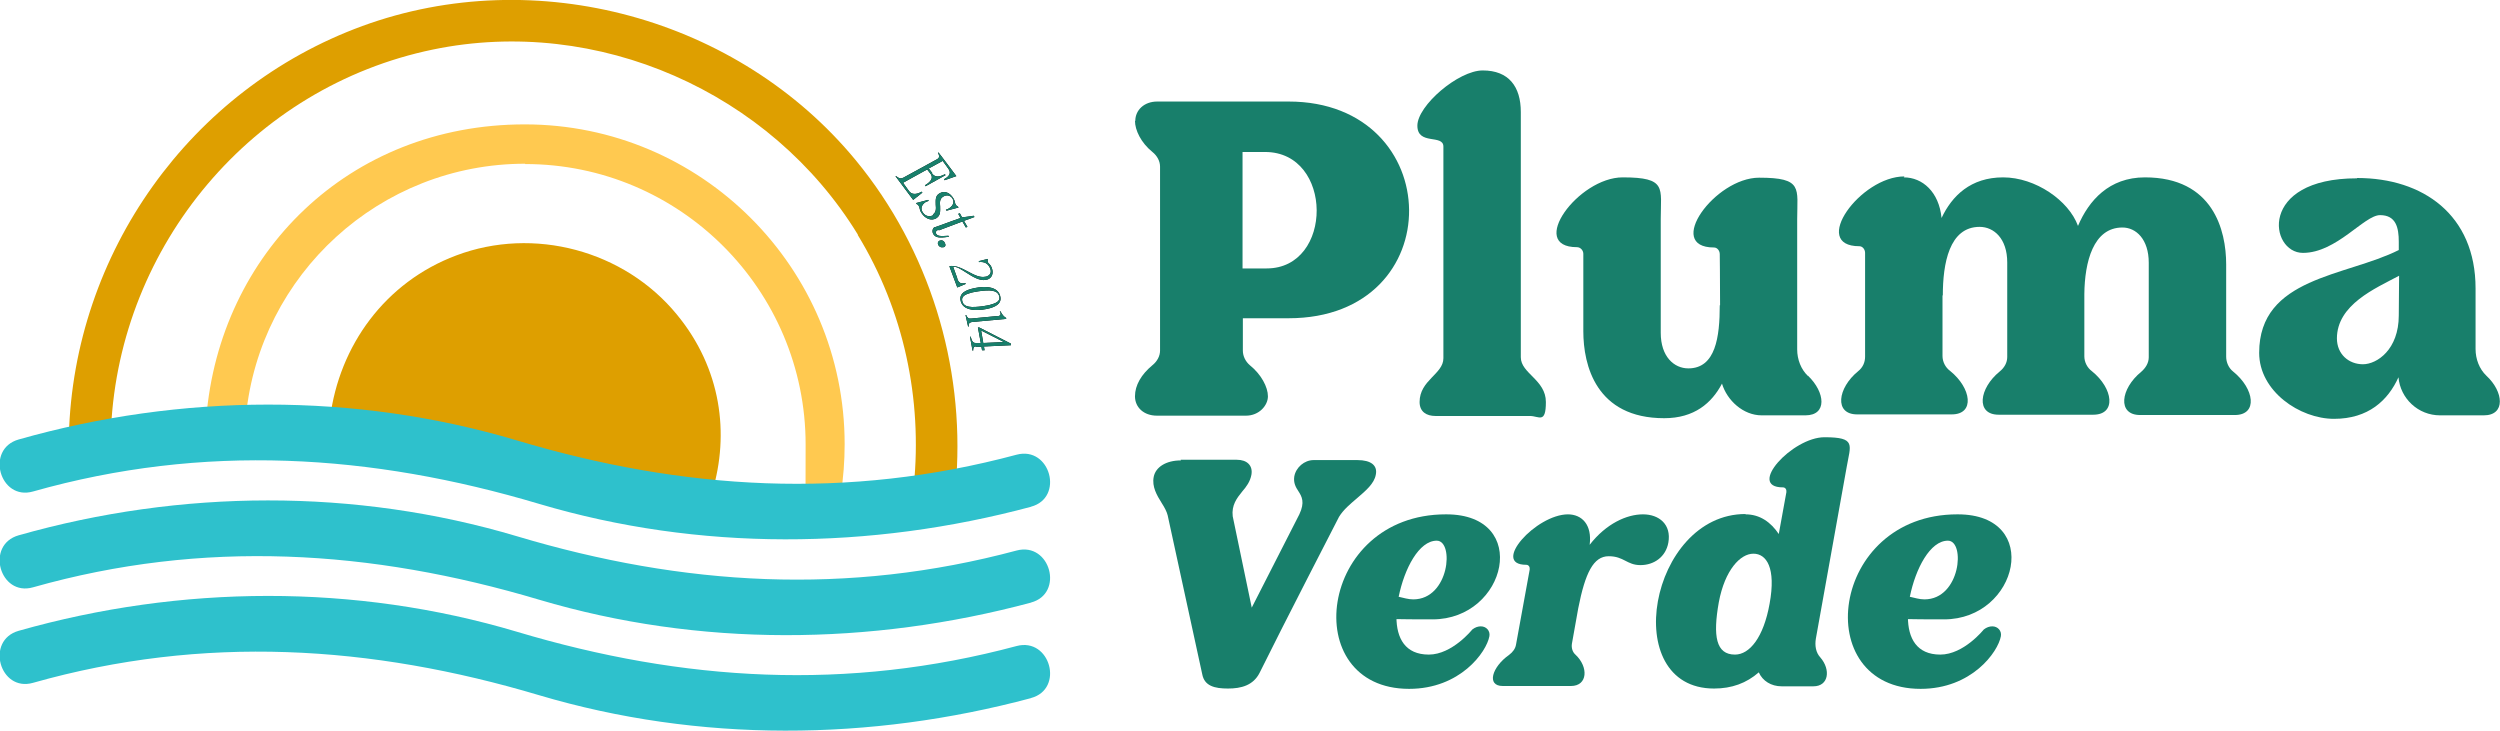
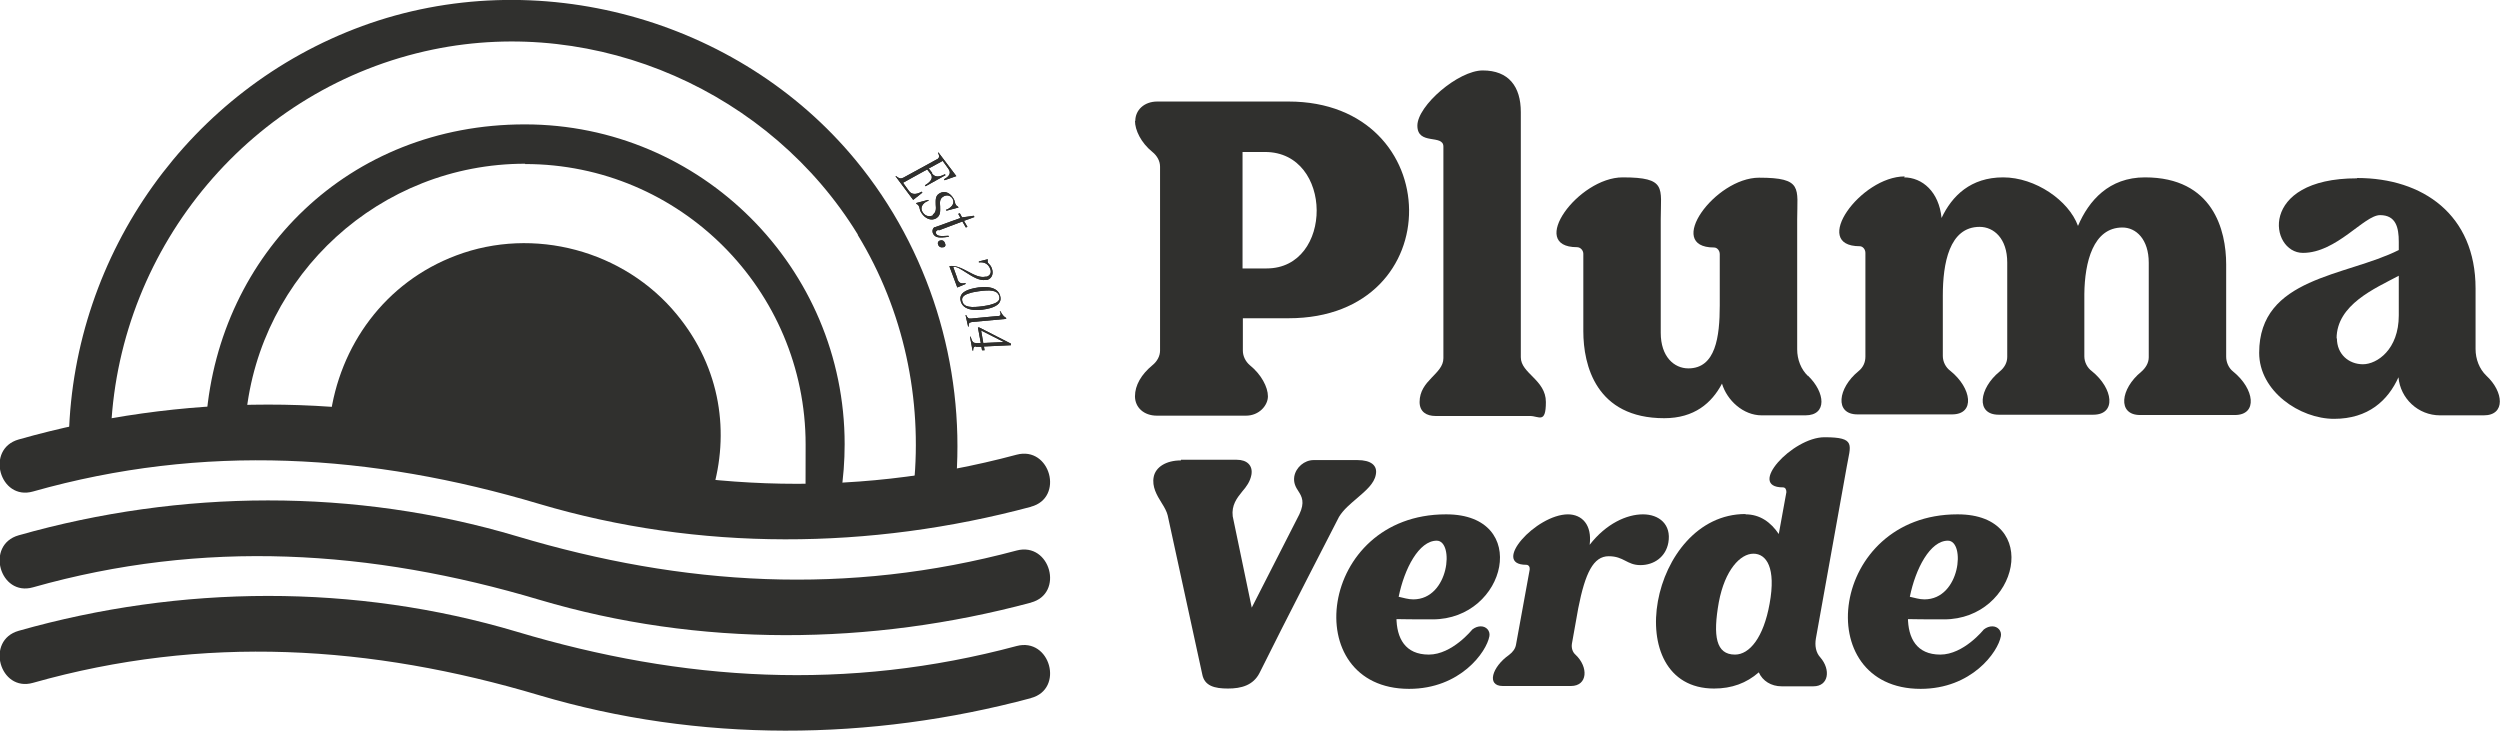
- <svg xmlns="http://www.w3.org/2000/svg" id="Capa_2" viewBox="0 0 787.9 230.3">
+ <svg xmlns="http://www.w3.org/2000/svg" id="Capa_2" version="1.1" viewBox="0 0 787.9 230.3">
  <defs>
-     <style>.cls-1{fill:#ffc950;}.cls-2{fill:#2ec1cc;}.cls-3{fill:#187f6b;}.cls-4{fill:#de9f00;}</style>
+     <style>
+       .st0 {
+         fill: #30302e;
+       }
+     </style>
  </defs>
  <g id="Capa_1-2">
-     <path class="cls-3" d="M357.8,38.1c0-3.4,2.8-6.1,6.9-6.1h41.4c50,0,51.3,68.3,0,68.3h-14.4v10.2c0,1.7.8,3.4,2.2,4.6,3.6,2.9,5.7,6.9,5.7,9.8s-2.8,6.1-6.9,6.1h-28.1c-4.1,0-6.9-2.6-6.9-6.1s2-6.9,5.5-9.8c1.5-1.2,2.4-2.9,2.4-4.6v-58c0-1.7-.9-3.4-2.4-4.6-3.6-2.9-5.5-6.9-5.5-9.8ZM391.6,84.6h7.6c21.1,0,21.1-36.7-.5-36.7h-7.1v36.7Z" />
-     <path class="cls-3" d="M467.3,22.2c8.2,0,12,5.1,12,13.1v77.3c0,5.1,7.9,7.1,7.9,14.1s-2.2,4.4-5,4.4h-29.8c-2.8,0-5-1.3-5-4.4,0-6.9,7.5-8.8,7.5-13.8V46.2c0-4-8.2-.3-8.2-6.6s12.9-17.4,20.6-17.4Z" />
-     <path class="cls-3" d="M569.8,118.4c5.5,5.3,6.1,12.5-.8,12.5h-13.8c-5.8,0-10.9-4.7-12.5-10-3.2,6.1-8.7,10.9-18.2,10.9-21.5,0-25.5-16.7-25.5-27.4v-24.4c0-1.1-.9-2.1-2-2.1-15.7,0,.4-22,14.4-22s12,3.3,12,13.1v35.9c0,7.5,4.2,11.2,8.7,11.2,8.6,0,9.9-9.9,9.9-19.9h.1c0-8-.1-16.1-.1-16.1,0-1.1-.8-2.1-1.8-2.1-15.7,0,.3-22,14.2-22s12,3.3,12,13.1v41c0,3.2,1.2,6.3,3.4,8.4Z" />
-     <path class="cls-3" d="M600,55.9c5.9,0,11.1,4.6,11.9,12.8,3.3-7,9.2-12.8,19.4-12.8s20.7,7.3,23.6,15.3c3.4-8,9.8-15.3,21.1-15.3,21.5,0,25.6,16.7,25.6,27.4v29.1c0,1.8.8,3.6,2.2,4.7,6.7,5.4,7.9,13.7.5,13.7h-29.8c-7.3,0-6.2-8.3.3-13.6,1.4-1.2,2.4-2.8,2.4-4.6v-29.8c0-7.4-4-11.1-8.3-11.1-9.2,0-11.9,10.9-12,21v19.6c0,1.8.9,3.6,2.4,4.7,6.7,5.4,7.8,13.7.4,13.7h-29.8c-7.3,0-6.2-8.3.3-13.6,1.5-1.2,2.4-2.8,2.4-4.6v-29.8c0-7.5-4.2-11.2-8.7-11.2-9.6,0-11.6,11.6-11.6,21.6h-.1v19.1c0,1.8.9,3.6,2.4,4.7,6.7,5.4,7.9,13.7.5,13.7h-29.8c-7.3,0-6.2-8.3.3-13.6,1.5-1.2,2.2-2.8,2.2-4.6v-32.7c0-1.1-.8-2.1-1.8-2.1-15.6,0,.3-22,14.2-22Z" />
-     <path class="cls-3" d="M742.9,56.1c20.7,0,37.3,11.6,37.3,34.8v19.1c0,3.2,1.2,6.3,3.4,8.4,5.5,5.1,6.1,12.5-.8,12.5h-13.8c-6.9,0-12.5-5.3-13.1-12-3.3,7.3-9.5,13.1-20.3,13.1s-23.6-8.7-23.6-20.8c0-23.9,27.3-24,44-32.4v-2.6c0-4.5-.9-8.4-5.9-8.4s-13.7,11.9-24.3,11.9-14.2-23.5,17-23.5ZM736.5,106.6c0,5.1,3.8,8.2,8.2,8.2s11.3-4.6,11.3-15.4h0c0-3.7.1-9.2.1-12.5-7.5,4-19.6,9.1-19.6,19.8Z" />
-     <path class="cls-3" d="M372.1,144.9h17.7c3.2,0,5.1,1.8,4.6,4.7-.4,2.2-1.6,3.8-2.9,5.3-1.7,2.1-3.4,4.3-3,7.8l6,28.8,15-29.4c1.8-3.8.8-5.6-.3-7.3-.8-1.2-1.6-2.6-1.3-4.6.5-2.9,3.2-5.2,6.1-5.2h13.8c4.3,0,6.4,1.7,5.8,4.6-.5,2.8-3.1,5-5.9,7.4-2.1,1.8-4.3,3.6-5.7,5.9,0,0-18.1,35.1-25,49.1-2,4-5.8,5-10,5s-7.4-.8-8.1-4.5l-10.9-50.1c-.3-1.2-1-2.5-1.9-3.9-1.5-2.4-3.1-5.1-2.5-8.2.6-3.1,3.9-5.2,8.6-5.2Z" />
-     <path class="cls-3" d="M455.8,162.1c26.8,0,19.1,33.1-4.3,33.1s-9.8-.5-11.4-.8c0,6.8,2.8,11.9,10.2,11.9s13.7-7.9,13.7-7.9c.9-.7,1.8-1,2.7-1,1.7,0,3,1.4,2.7,3.1-.9,5-9.2,16.6-25.3,16.6-35.2,0-28.8-55,11.6-55ZM440.9,188.1c1.4.3,2.9.8,4.5.8,11.4,0,13-18.5,7.4-18.5s-10.2,8.8-12,17.7Z" />
-     <path class="cls-3" d="M494.1,162.1c4.5,0,7.7,3.3,6.9,9.6,5.2-6.7,11.7-9.6,16.8-9.6s9,3.2,8,8.9c-.8,4.5-4.5,7.1-8.8,7.1s-5.2-2.8-10-2.8-7.4,5.2-9.6,16.4l-2,11.2c-.2,1.3.2,2.6,1.1,3.4,4.2,3.9,3.9,9.9-1.4,9.9h-21.5c-5.2,0-3.4-6,2-9.8,1.2-.9,2-2,2.2-3.3l4.3-23.6c.1-.8-.3-1.5-1.1-1.5-11.2,0,3.1-15.9,13.2-15.9Z" />
-     <path class="cls-3" d="M550.1,162.1c4.6,0,8,2.5,10.5,6.2l2.4-13.2c.1-.8-.3-1.5-1.1-1.5-11.5,0,3-15.8,13.1-15.8s8.2,2.4,7,9.4l-9.7,54c-.4,2.3,0,4.5,1.4,6,3.3,3.8,2.7,9.1-2.2,9.1h-10c-3.3,0-6-1.7-7.2-4.4-3.9,3.4-8.5,5.1-14.1,5.1-30.2,0-20.3-55,9.9-55ZM546.8,206.3c4.6,0,9-5.4,10.9-16,2.1-11.4-1-15.8-5.1-15.8s-9,5.1-10.9,15.3c-1.9,10.7-.9,16.5,5.1,16.5Z" />
-     <path class="cls-3" d="M617,162.1c26.8,0,19.1,33.1-4.3,33.1s-9.8-.5-11.4-.8c0,6.8,2.8,11.9,10.2,11.9s13.7-7.9,13.7-7.9c.9-.7,1.8-1,2.7-1,1.7,0,3,1.4,2.7,3.1-.9,5-9.2,16.6-25.3,16.6-35.2,0-28.7-55,11.6-55ZM602,188.1c1.4.3,2.9.8,4.5.8,11.4,0,13-18.5,7.4-18.5s-10.2,8.8-12,17.7Z" />
-     <path class="cls-2" d="M325,220c-50.7,13.6-104.6,14.1-155.1-.9-53-15.8-105.8-19.1-159.5-3.9-10.5,3-15.1-13.4-4.5-16.4,51.1-14.5,106-14.9,157,.3,52.5,15.7,104.2,18.8,157.5,4.5,10.6-2.8,15.1,13.6,4.5,16.4h0Z" />
-     <path class="cls-2" d="M325,189.9c-50.7,13.6-104.6,14.1-155.1-.9-53-15.8-105.8-19.1-159.5-3.9-10.5,3-15.1-13.4-4.5-16.4,51.1-14.5,106-14.9,157,.3,52.5,15.7,104.2,18.8,157.5,4.5,10.6-2.8,15.1,13.6,4.5,16.4h0Z" />
-     <path class="cls-4" d="M120.9,133.6c-5.6-.7-11.2-1.3-16.9-1.7,2.9-23,17.4-43,39.8-51.4,24.4-9.2,52.9-1.6,69.5,18.6,14.1,17.1,16.6,37.7,11.2,55.8-5.5-.5-11-1.2-16.4-2.1" />
-     <path class="cls-4" d="M270.4,74C242.8,28.9,188.3,4.9,136.5,15.6c-57.1,11.8-98.7,61.7-101.5,119.3-4.4.7-8.9,1.5-13.3,2.5C23.2,79.8,59.9,28.1,114.2,8.2c54.7-20,118.5-2.6,155.5,42.3,23.3,28.3,34.2,64.6,31.7,100.1-4.5.9-8.9,1.7-13.4,2.4,2.7-27.1-3.1-55.1-17.7-79Z" />
-     <path class="cls-1" d="M165.5,51.7c48.8,0,88.4,39.7,88.4,88.4s-.5,10.8-1.5,16c4.2,0,8.4-.1,12.6-.4.8-5.1,1.2-10.4,1.2-15.7,0-55.6-45.2-100.8-100.8-100.8s-96.2,40.8-100.4,92.6c4.1-.3,8.3-.4,12.5-.6,4.4-44.7,42.2-79.6,88-79.6Z" />
-     <path class="cls-2" d="M325,159.7c-50.7,13.6-104.6,14.1-155.1-.9-53-15.8-105.8-19.1-159.5-3.9-10.5,3-15.1-13.4-4.5-16.4,51.1-14.5,106-14.9,157,.3,52.5,15.7,104.2,18.8,157.5,4.5,10.6-2.8,15.1,13.6,4.5,16.4h0Z" />
-     <path d="M293.7,54.6c.9,1.3,2.2,1.3,4.1.3l.2.3-6.3,3.5-.2-.3c.3-.2.6-.4.9-.6,1.3-1,1.6-2,.9-3l-1.1-1.4-7.6,4.2,1.8,2.5c.9,1.3,2.3,1.3,4.1.3l.2.3-2.9,2.3-5.6-7.5h.2c1,.8,1.5.9,2.3.5,3.5-1.9,7.1-3.9,10.6-5.8,0,0,.2-.1.3-.2.5-.4.5-.9,0-1.9h.2c0-.1,5.6,7.4,5.6,7.4l-3.7,1.3-.2-.3c.3-.2.6-.4.8-.5,1.2-.9,1.3-1.8.6-2.8l-1.8-2.5-4.4,2.4,1.1,1.4Z" />
-     <path d="M294,67.6c1.1-.7,1-1.9.9-3.1,0-1.3-.2-2.7,1.1-3.5,1.7-1.1,3.4-.2,4.4,1.4.4.6.5,1.1.6,1.5,0,.3.2.5.3.7.1.2.3.4.6.5l.2.3-3.8,1-.2-.3c.4-.1.8-.3,1.1-.5,1.2-.8,1.6-1.9,1-3-.7-1.1-1.9-1.3-3-.6-1.1.7-1,1.8-.9,3.1,0,1.3.2,2.7-1.1,3.6-1.8,1.2-3.8,0-4.8-1.6-.4-.6-.5-1.1-.6-1.5,0-.3-.2-.6-.3-.8-.1-.2-.3-.4-.6-.5l-.2-.3,3.8-1,.2.3c-.4.1-.7.3-1,.4-1.2.8-1.7,2-.9,3.2.8,1.3,2.3,1.6,3.5.8Z" />
-     <path d="M295.7,72.4c-.1,0-.2.1-.3.2-.5.3-.6.6-.4,1,.4.8,1.2.9,3.9.7l.2.3c-3.2.5-4.3.3-5-.9-.4-.8-.2-1.7.4-2.1,0,0,.1,0,.2,0l8-2.9-.7-1.3.5-.2.7,1.3,3.7-.5.2.4-3.3,1.2,1.1,1.9-.5.2-1.1-1.9-7.4,2.8Z" />
-     <path d="M296.3,75.8c.6-.2,1.2.1,1.5.8.3.6.2,1.1-.3,1.3,0,0-.1,0-.2,0-.6.2-1.3-.1-1.6-.7-.3-.7-.1-1.1.5-1.4Z" />
-     <path d="M301.7,87.9c.5,1.3,1.1,1.6,2.6,1.3v.3c0,0-2.6,1.1-2.6,1.1l-2.5-6.7c2-.4,4,.7,5.9,1.7,1.9,1,3.7,2,5.5,1.6.1,0,.3,0,.4-.1,1.1-.4,1.5-1.3,1.1-2.4-.6-1.6-1.8-2.3-3.6-2.1v-.3c0,0,2.8-.7,2.8-.7v.2c0,.2-.1.4,0,.7,0,.2.2.4.4.6.3.3.6.6.9,1.4.6,1.7,0,3.1-1.4,3.6-.1,0-.3,0-.5.1-1.9.4-4.2-1-6.2-2.3-1.6-1-3-2-4.1-1.8l1.3,3.6Z" />
-     <path d="M312.1,97.1c-2.8.8-8.3,1.4-9.3-2.1-.6-2,.7-3.2,3.1-3.9,2.8-.8,8.3-1.5,9.3,2.1.6,2-.7,3.2-3.1,3.9ZM305.6,92.4c-1.8.5-2.7,1.3-2.3,2.6.5,1.9,2.8,2,6.5,1.5,1.1-.2,2-.3,2.8-.6,1.8-.5,2.7-1.3,2.3-2.6-.6-1.9-2.8-2-6.5-1.5-1.1.2-2,.3-2.8.6Z" />
-     <path d="M306.1,101.6c0,0-.2,0-.2,0-.5.1-.6.5-.6,1.3h-.2s-.8-3.6-.8-3.6h.2c.4.9.8,1.2,1.5,1.1,2.8-.3,5.6-.5,8.4-.8.1,0,.2,0,.3,0,.5-.1.8-.4.6-1,0-.1-.1-.3-.2-.5h.2c.5,1.1,1.3,1.9,1.8,2.1v.3c0,0-11,1-11,1Z" />
-     <path d="M307.6,109.2c0,0-.2,0-.2,0-.5,0-.7.4-.7,1.3h-.2s-.8-4.4-.8-4.4h.2c.5,1.7.8,2,1.7,2h1.5s-.9-4.9-.9-4.9h.4s10,5.1,10,5.1v.5c0,0-8.5.4-8.5.4l.2,1.2h-.8s-.2-1.1-.2-1.1h-1.6ZM309.2,104.1l.7,4,6.5-.3-7.3-3.7Z" />
-     <path class="cls-3" d="M293.7,54.6c.9,1.3,2.2,1.3,4.1.3l.2.3-6.3,3.5-.2-.3c.3-.2.6-.4.9-.6,1.3-1,1.6-2,.9-3l-1.1-1.4-7.6,4.2,1.8,2.5c.9,1.3,2.3,1.3,4.1.3l.2.3-2.9,2.3-5.6-7.5h.2c1,.8,1.5.9,2.3.5,3.5-1.9,7.1-3.9,10.6-5.8,0,0,.2-.1.3-.2.5-.4.5-.9,0-1.9h.2c0-.1,5.6,7.4,5.6,7.4l-3.7,1.3-.2-.3c.3-.2.6-.4.8-.5,1.2-.9,1.3-1.8.6-2.8l-1.8-2.5-4.4,2.4,1.1,1.4Z" />
-     <path class="cls-3" d="M294,67.6c1.1-.7,1-1.9.9-3.1,0-1.3-.2-2.7,1.1-3.5,1.7-1.1,3.4-.2,4.4,1.4.4.6.5,1.1.6,1.5,0,.3.2.5.3.7.1.2.3.4.6.5l.2.3-3.8,1-.2-.3c.4-.1.8-.3,1.1-.5,1.2-.8,1.6-1.9,1-3-.7-1.1-1.9-1.3-3-.6-1.1.7-1,1.8-.9,3.1,0,1.3.2,2.7-1.1,3.6-1.8,1.2-3.8,0-4.8-1.6-.4-.6-.5-1.1-.6-1.5,0-.3-.2-.6-.3-.8-.1-.2-.3-.4-.6-.5l-.2-.3,3.8-1,.2.3c-.4.1-.7.3-1,.4-1.2.8-1.7,2-.9,3.2.8,1.3,2.3,1.6,3.5.8Z" />
-     <path class="cls-3" d="M295.7,72.4c-.1,0-.2.1-.3.2-.5.3-.6.6-.4,1,.4.8,1.2.9,3.9.7l.2.3c-3.2.5-4.3.3-5-.9-.4-.8-.2-1.7.4-2.1,0,0,.1,0,.2,0l8-2.9-.7-1.3.5-.2.7,1.3,3.7-.5.2.4-3.3,1.2,1.1,1.9-.5.2-1.1-1.9-7.4,2.8Z" />
-     <path class="cls-3" d="M296.3,75.8c.6-.2,1.2.1,1.5.8.3.6.2,1.1-.3,1.3,0,0-.1,0-.2,0-.6.2-1.3-.1-1.6-.7-.3-.7-.1-1.1.5-1.4Z" />
-     <path class="cls-3" d="M301.7,87.9c.5,1.3,1.1,1.6,2.6,1.3v.3c0,0-2.6,1.1-2.6,1.1l-2.5-6.7c2-.4,4,.7,5.9,1.7,1.9,1,3.7,2,5.5,1.6.1,0,.3,0,.4-.1,1.1-.4,1.5-1.3,1.1-2.4-.6-1.6-1.8-2.3-3.6-2.1v-.3c0,0,2.8-.7,2.8-.7v.2c0,.2-.1.4,0,.7,0,.2.2.4.4.6.3.3.6.6.9,1.4.6,1.7,0,3.1-1.4,3.6-.1,0-.3,0-.5.1-1.9.4-4.2-1-6.2-2.3-1.6-1-3-2-4.1-1.8l1.3,3.6Z" />
-     <path class="cls-3" d="M312.1,97.1c-2.8.8-8.3,1.4-9.3-2.1-.6-2,.7-3.2,3.1-3.9,2.8-.8,8.3-1.5,9.3,2.1.6,2-.7,3.2-3.1,3.9ZM305.6,92.4c-1.8.5-2.7,1.3-2.3,2.6.5,1.9,2.8,2,6.5,1.5,1.1-.2,2-.3,2.8-.6,1.8-.5,2.7-1.3,2.3-2.6-.6-1.9-2.8-2-6.5-1.5-1.1.2-2,.3-2.8.6Z" />
-     <path class="cls-3" d="M306.1,101.6c0,0-.2,0-.2,0-.5.1-.6.5-.6,1.3h-.2s-.8-3.6-.8-3.6h.2c.4.9.8,1.2,1.5,1.1,2.8-.3,5.6-.5,8.4-.8.1,0,.2,0,.3,0,.5-.1.8-.4.6-1,0-.1-.1-.3-.2-.5h.2c.5,1.1,1.3,1.9,1.8,2.1v.3c0,0-11,1-11,1Z" />
-     <path class="cls-3" d="M307.6,109.2c0,0-.2,0-.2,0-.5,0-.7.4-.7,1.3h-.2s-.8-4.4-.8-4.4h.2c.5,1.7.8,2,1.7,2h1.5s-.9-4.9-.9-4.9h.4s10,5.1,10,5.1v.5c0,0-8.5.4-8.5.4l.2,1.2h-.8s-.2-1.1-.2-1.1h-1.6ZM309.2,104.1l.7,4,6.5-.3-7.3-3.7Z" />
+     <path class="st0" d="M357.8,38.1c0-3.4,2.8-6.1,6.9-6.1h41.4c50,0,51.3,68.3,0,68.3h-14.4v10.2c0,1.7.8,3.4,2.2,4.6,3.6,2.9,5.7,6.9,5.7,9.8s-2.8,6.1-6.9,6.1h-28.1c-4.1,0-6.9-2.6-6.9-6.1s2-6.9,5.5-9.8c1.5-1.2,2.4-2.9,2.4-4.6v-58c0-1.7-.9-3.4-2.4-4.6-3.6-2.9-5.5-6.9-5.5-9.8h0ZM391.6,84.6h7.6c21.1,0,21.1-36.7-.5-36.7h-7.1v36.7Z" />
+     <path class="st0" d="M467.3,22.2c8.2,0,12,5.1,12,13.1v77.3c0,5.1,7.9,7.1,7.9,14.1s-2.2,4.4-5,4.4h-29.8c-2.8,0-5-1.3-5-4.4,0-6.9,7.5-8.8,7.5-13.8V46.2c0-4-8.2-.3-8.2-6.6s12.9-17.4,20.6-17.4Z" />
+     <path class="st0" d="M569.8,118.4c5.5,5.3,6.1,12.5-.8,12.5h-13.8c-5.8,0-10.9-4.7-12.5-10-3.2,6.1-8.7,10.9-18.2,10.9-21.5,0-25.5-16.7-25.5-27.4v-24.4c0-1.1-.9-2.1-2-2.1-15.7,0,.4-22,14.4-22s12,3.3,12,13.1v35.9c0,7.5,4.2,11.2,8.7,11.2,8.6,0,9.9-9.9,9.9-19.9h0c0-8,0-16.1,0-16.1,0-1.1-.8-2.1-1.8-2.1-15.7,0,.3-22,14.2-22s12,3.3,12,13.1v41c0,3.2,1.2,6.3,3.4,8.4h0Z" />
+     <path class="st0" d="M600,55.9c5.9,0,11.1,4.6,11.9,12.8,3.3-7,9.2-12.8,19.4-12.8s20.7,7.3,23.6,15.3c3.4-8,9.8-15.3,21.1-15.3,21.5,0,25.6,16.7,25.6,27.4v29.1c0,1.8.8,3.6,2.2,4.7,6.7,5.4,7.9,13.7.5,13.7h-29.8c-7.3,0-6.2-8.3.3-13.6,1.4-1.2,2.4-2.8,2.4-4.6v-29.8c0-7.4-4-11.1-8.3-11.1-9.2,0-11.9,10.9-12,21v19.6c0,1.8.9,3.6,2.4,4.7,6.7,5.4,7.8,13.7.4,13.7h-29.8c-7.3,0-6.2-8.3.3-13.6,1.5-1.2,2.4-2.8,2.4-4.6v-29.8c0-7.5-4.2-11.2-8.7-11.2-9.6,0-11.6,11.6-11.6,21.6h0v19.1c0,1.8.9,3.6,2.4,4.7,6.7,5.4,7.9,13.7.5,13.7h-29.8c-7.3,0-6.2-8.3.3-13.6,1.5-1.2,2.2-2.8,2.2-4.6v-32.7c0-1.1-.8-2.1-1.8-2.1-15.6,0,.3-22,14.2-22l-.2.3Z" />
+     <path class="st0" d="M742.9,56.1c20.7,0,37.3,11.6,37.3,34.8v19.1c0,3.2,1.2,6.3,3.4,8.4,5.5,5.1,6.1,12.5-.8,12.5h-13.8c-6.9,0-12.5-5.3-13.1-12-3.3,7.3-9.5,13.1-20.3,13.1s-23.6-8.7-23.6-20.8c0-23.9,27.3-24,44-32.4v-2.6c0-4.5-.9-8.4-5.9-8.4s-13.7,11.9-24.3,11.9-14.2-23.5,17-23.5h0ZM736.5,106.6c0,5.1,3.8,8.2,8.2,8.2s11.3-4.6,11.3-15.4h0c0-3.7,0-9.2,0-12.5-7.5,4-19.6,9.1-19.6,19.8h0Z" />
+     <path class="st0" d="M372.1,144.9h17.7c3.2,0,5.1,1.8,4.6,4.7-.4,2.2-1.6,3.8-2.9,5.3-1.7,2.1-3.4,4.3-3,7.8l6,28.8,15-29.4c1.8-3.8.8-5.6-.3-7.3-.8-1.2-1.6-2.6-1.3-4.6.5-2.9,3.2-5.2,6.1-5.2h13.8c4.3,0,6.4,1.7,5.8,4.6-.5,2.8-3.1,5-5.9,7.4-2.1,1.8-4.3,3.6-5.7,5.9,0,0-18.1,35.1-25,49.1-2,4-5.8,5-10,5s-7.4-.8-8.1-4.5l-10.9-50.1c-.3-1.2-1-2.5-1.9-3.9-1.5-2.4-3.1-5.1-2.5-8.2.6-3.1,3.9-5.2,8.6-5.2v-.2Z" />
+     <path class="st0" d="M455.8,162.1c26.8,0,19.1,33.1-4.3,33.1s-9.8-.5-11.4-.8c0,6.8,2.8,11.9,10.2,11.9s13.7-7.9,13.7-7.9c.9-.7,1.8-1,2.7-1,1.7,0,3,1.4,2.7,3.1-.9,5-9.2,16.6-25.3,16.6-35.2,0-28.8-55,11.6-55h0ZM440.9,188.1c1.4.3,2.9.8,4.5.8,11.4,0,13-18.5,7.4-18.5s-10.2,8.8-12,17.7h.1Z" />
+     <path class="st0" d="M494.1,162.1c4.5,0,7.7,3.3,6.9,9.6,5.2-6.7,11.7-9.6,16.8-9.6s9,3.2,8,8.9c-.8,4.5-4.5,7.1-8.8,7.1s-5.2-2.8-10-2.8-7.4,5.2-9.6,16.4l-2,11.2c-.2,1.3.2,2.6,1.1,3.4,4.2,3.9,3.9,9.9-1.4,9.9h-21.5c-5.2,0-3.4-6,2-9.8,1.2-.9,2-2,2.2-3.3l4.3-23.6c.1-.8-.3-1.5-1.1-1.5-11.2,0,3.1-15.9,13.2-15.9h-.1Z" />
+     <path class="st0" d="M550.1,162.1c4.6,0,8,2.5,10.5,6.2l2.4-13.2c0-.8-.3-1.5-1.1-1.5-11.5,0,3-15.8,13.1-15.8s8.2,2.4,7,9.4l-9.7,54c-.4,2.3,0,4.5,1.4,6,3.3,3.8,2.7,9.1-2.2,9.1h-10c-3.3,0-6-1.7-7.2-4.4-3.9,3.4-8.5,5.1-14.1,5.1-30.2,0-20.3-55,9.9-55h0ZM546.8,206.3c4.6,0,9-5.4,10.9-16,2.1-11.4-1-15.8-5.1-15.8s-9,5.1-10.9,15.3c-1.9,10.7-.9,16.5,5.1,16.5Z" />
+     <path class="st0" d="M617,162.1c26.8,0,19.1,33.1-4.3,33.1s-9.8-.5-11.4-.8c0,6.8,2.8,11.9,10.2,11.9s13.7-7.9,13.7-7.9c.9-.7,1.8-1,2.7-1,1.7,0,3,1.4,2.7,3.1-.9,5-9.2,16.6-25.3,16.6-35.2,0-28.7-55,11.6-55h0ZM602,188.1c1.4.3,2.9.8,4.5.8,11.4,0,13-18.5,7.4-18.5s-10.2,8.8-12,17.7h0Z" />
+     <path class="st0" d="M325,220c-50.7,13.6-104.6,14.1-155.1-.9-53-15.8-105.8-19.1-159.5-3.9-10.5,3-15.1-13.4-4.5-16.4,51.1-14.5,106-14.9,157,.3,52.5,15.7,104.2,18.8,157.5,4.5,10.6-2.8,15.1,13.6,4.5,16.4h.1Z" />
+     <path class="st0" d="M325,189.9c-50.7,13.6-104.6,14.1-155.1-.9-53-15.8-105.8-19.1-159.5-3.9-10.5,3-15.1-13.4-4.5-16.4,51.1-14.5,106-14.9,157,.3,52.5,15.7,104.2,18.8,157.5,4.5,10.6-2.8,15.1,13.6,4.5,16.4h.1Z" />
+     <path class="st0" d="M120.9,133.6c-5.6-.7-11.2-1.3-16.9-1.7,2.9-23,17.4-43,39.8-51.4,24.4-9.2,52.9-1.6,69.5,18.6,14.1,17.1,16.6,37.7,11.2,55.8-5.5-.5-11-1.2-16.4-2.1" />
+     <path class="st0" d="M270.4,74C242.8,28.9,188.3,4.9,136.5,15.6c-57.1,11.8-98.7,61.7-101.5,119.3-4.4.7-8.9,1.5-13.3,2.5C23.2,79.8,59.9,28.1,114.2,8.2c54.7-20,118.5-2.6,155.5,42.3,23.3,28.3,34.2,64.6,31.7,100.1-4.5.9-8.9,1.7-13.4,2.4,2.7-27.1-3.1-55.1-17.7-79h0Z" />
+     <path class="st0" d="M165.5,51.7c48.8,0,88.4,39.7,88.4,88.4s-.5,10.8-1.5,16c4.2,0,8.4-.1,12.6-.4.8-5.1,1.2-10.4,1.2-15.7,0-55.6-45.2-100.8-100.8-100.8s-96.2,40.8-100.4,92.6c4.1-.3,8.3-.4,12.5-.6,4.4-44.7,42.2-79.6,88-79.6h0Z" />
+     <path class="st0" d="M325,159.7c-50.7,13.6-104.6,14.1-155.1-.9-53-15.8-105.8-19.1-159.5-3.9-10.5,3-15.1-13.4-4.5-16.4,51.1-14.5,106-14.9,157,.3,52.5,15.7,104.2,18.8,157.5,4.5,10.6-2.8,15.1,13.6,4.5,16.4h.1Z" />
+     <path class="st0" d="M293.7,54.6c.9,1.3,2.2,1.3,4.1.3l.2.3-6.3,3.5-.2-.3c.3-.2.6-.4.9-.6,1.3-1,1.6-2,.9-3l-1.1-1.4-7.6,4.2,1.8,2.5c.9,1.3,2.3,1.3,4.1.3l.2.3-2.9,2.3-5.6-7.5h.2c1,.8,1.5.9,2.3.5,3.5-1.9,7.1-3.9,10.6-5.8,0,0,.2,0,.3-.2.5-.4.5-.9,0-1.9h.2c0,0,5.6,7.4,5.6,7.4l-3.7,1.3-.2-.3c.3-.2.6-.4.8-.5,1.2-.9,1.3-1.8.6-2.8l-1.8-2.5-4.4,2.4,1.1,1.4h-.1Z" />
+     <path class="st0" d="M294,67.6c1.1-.7,1-1.9.9-3.1,0-1.3-.2-2.7,1.1-3.5,1.7-1.1,3.4-.2,4.4,1.4.4.6.5,1.1.6,1.5,0,.3.2.5.3.7.1.2.3.4.6.5l.2.3-3.8,1-.2-.3c.4,0,.8-.3,1.1-.5,1.2-.8,1.6-1.9,1-3-.7-1.1-1.9-1.3-3-.6s-1,1.8-.9,3.1c0,1.3.2,2.7-1.1,3.6-1.8,1.2-3.8,0-4.8-1.6-.4-.6-.5-1.1-.6-1.5,0-.3-.2-.6-.3-.8-.1-.2-.3-.4-.6-.5l-.2-.3,3.8-1,.2.3c-.4,0-.7.3-1,.4-1.2.8-1.7,2-.9,3.2.8,1.3,2.3,1.6,3.5.8h-.3Z" />
+     <path class="st0" d="M295.7,72.4c-.1,0-.2,0-.3.2-.5.3-.6.6-.4,1,.4.8,1.2.9,3.9.7l.2.3c-3.2.5-4.3.3-5-.9-.4-.8-.2-1.7.4-2.1h.2l8-2.9-.7-1.3.5-.2.7,1.3,3.7-.5.2.4-3.3,1.2,1.1,1.9-.5.2-1.1-1.9-7.4,2.8-.2-.2Z" />
+     <path class="st0" d="M296.3,75.8c.6-.2,1.2,0,1.5.8.3.6.2,1.1-.3,1.3h-.2c-.6.2-1.3,0-1.6-.7-.3-.7-.1-1.1.5-1.4h.1Z" />
+     <path class="st0" d="M301.7,87.9c.5,1.3,1.1,1.6,2.6,1.3v.3l-2.6,1.1-2.5-6.7c2-.4,4,.7,5.9,1.7s3.7,2,5.5,1.6c.1,0,.3,0,.4,0,1.1-.4,1.5-1.3,1.1-2.4-.6-1.6-1.8-2.3-3.6-2.1v-.3l2.8-.7v.2c0,.2-.1.4,0,.7,0,.2.2.4.4.6.3.3.6.6.9,1.4.6,1.7,0,3.1-1.4,3.6-.1,0-.3,0-.5,0-1.9.4-4.2-1-6.2-2.3-1.6-1-3-2-4.1-1.8l1.3,3.6v.2Z" />
+     <path class="st0" d="M312.1,97.1c-2.8.8-8.3,1.4-9.3-2.1-.6-2,.7-3.2,3.1-3.9,2.8-.8,8.3-1.5,9.3,2.1.6,2-.7,3.2-3.1,3.9ZM305.6,92.4c-1.8.5-2.7,1.3-2.3,2.6.5,1.9,2.8,2,6.5,1.5,1.1-.2,2-.3,2.8-.6,1.8-.5,2.7-1.3,2.3-2.6-.6-1.9-2.8-2-6.5-1.5-1.1.2-2,.3-2.8.6Z" />
+     <path class="st0" d="M306.1,101.6h-.2c-.5,0-.6.5-.6,1.3h-.2l-.8-3.6h.2c.4.9.8,1.2,1.5,1.1,2.8-.3,5.6-.5,8.4-.8h.3c.5,0,.8-.4.6-1,0,0-.1-.3-.2-.5h.2c.5,1.1,1.3,1.9,1.8,2.1v.3l-11,1h0Z" />
+     <path class="st0" d="M307.6,109.2h-.2c-.5,0-.7.4-.7,1.3h-.2l-.8-4.4h.2c.5,1.7.8,2,1.7,2h1.5l-.9-4.9h.4l10,5.1v.5l-8.5.4.2,1.2h-.8l-.2-1.1h-1.7ZM309.2,104.1l.7,4,6.5-.3-7.3-3.7h0Z" />
+     <path class="st0" d="M293.7,54.6c.9,1.3,2.2,1.3,4.1.3l.2.3-6.3,3.5-.2-.3c.3-.2.6-.4.9-.6,1.3-1,1.6-2,.9-3l-1.1-1.4-7.6,4.2,1.8,2.5c.9,1.3,2.3,1.3,4.1.3l.2.3-2.9,2.3-5.6-7.5h.2c1,.8,1.5.9,2.3.5,3.5-1.9,7.1-3.9,10.6-5.8,0,0,.2,0,.3-.2.5-.4.5-.9,0-1.9h.2c0,0,5.6,7.4,5.6,7.4l-3.7,1.3-.2-.3c.3-.2.6-.4.8-.5,1.2-.9,1.3-1.8.6-2.8l-1.8-2.5-4.4,2.4,1.1,1.4h-.1Z" />
+     <path class="st0" d="M294,67.6c1.1-.7,1-1.9.9-3.1,0-1.3-.2-2.7,1.1-3.5,1.7-1.1,3.4-.2,4.4,1.4.4.6.5,1.1.6,1.5,0,.3.2.5.3.7.1.2.3.4.6.5l.2.3-3.8,1-.2-.3c.4,0,.8-.3,1.1-.5,1.2-.8,1.6-1.9,1-3-.7-1.1-1.9-1.3-3-.6s-1,1.8-.9,3.1c0,1.3.2,2.7-1.1,3.6-1.8,1.2-3.8,0-4.8-1.6-.4-.6-.5-1.1-.6-1.5,0-.3-.2-.6-.3-.8-.1-.2-.3-.4-.6-.5l-.2-.3,3.8-1,.2.3c-.4,0-.7.3-1,.4-1.2.8-1.7,2-.9,3.2.8,1.3,2.3,1.6,3.5.8h-.3Z" />
+     <path class="st0" d="M295.7,72.4c-.1,0-.2,0-.3.2-.5.3-.6.6-.4,1,.4.8,1.2.9,3.9.7l.2.3c-3.2.5-4.3.3-5-.9-.4-.8-.2-1.7.4-2.1h.2l8-2.9-.7-1.3.5-.2.7,1.3,3.7-.5.2.4-3.3,1.2,1.1,1.9-.5.2-1.1-1.9-7.4,2.8-.2-.2Z" />
+     <path class="st0" d="M296.3,75.8c.6-.2,1.2,0,1.5.8.3.6.2,1.1-.3,1.3h-.2c-.6.2-1.3,0-1.6-.7-.3-.7-.1-1.1.5-1.4h.1Z" />
+     <path class="st0" d="M301.7,87.9c.5,1.3,1.1,1.6,2.6,1.3v.3l-2.6,1.1-2.5-6.7c2-.4,4,.7,5.9,1.7s3.7,2,5.5,1.6c.1,0,.3,0,.4,0,1.1-.4,1.5-1.3,1.1-2.4-.6-1.6-1.8-2.3-3.6-2.1v-.3l2.8-.7v.2c0,.2-.1.4,0,.7,0,.2.2.4.4.6.3.3.6.6.9,1.4.6,1.7,0,3.1-1.4,3.6-.1,0-.3,0-.5,0-1.9.4-4.2-1-6.2-2.3-1.6-1-3-2-4.1-1.8l1.3,3.6v.2Z" />
+     <path class="st0" d="M312.1,97.1c-2.8.8-8.3,1.4-9.3-2.1-.6-2,.7-3.2,3.1-3.9,2.8-.8,8.3-1.5,9.3,2.1.6,2-.7,3.2-3.1,3.9ZM305.6,92.4c-1.8.5-2.7,1.3-2.3,2.6.5,1.9,2.8,2,6.5,1.5,1.1-.2,2-.3,2.8-.6,1.8-.5,2.7-1.3,2.3-2.6-.6-1.9-2.8-2-6.5-1.5-1.1.2-2,.3-2.8.6Z" />
+     <path class="st0" d="M306.1,101.6h-.2c-.5,0-.6.5-.6,1.3h-.2l-.8-3.6h.2c.4.9.8,1.2,1.5,1.1,2.8-.3,5.6-.5,8.4-.8h.3c.5,0,.8-.4.6-1,0,0-.1-.3-.2-.5h.2c.5,1.1,1.3,1.9,1.8,2.1v.3l-11,1h0Z" />
+     <path class="st0" d="M307.6,109.2h-.2c-.5,0-.7.4-.7,1.3h-.2l-.8-4.4h.2c.5,1.7.8,2,1.7,2h1.5l-.9-4.9h.4l10,5.1v.5l-8.5.4.2,1.2h-.8l-.2-1.1h-1.7ZM309.2,104.1l.7,4,6.5-.3-7.3-3.7h0Z" />
  </g>
</svg>
